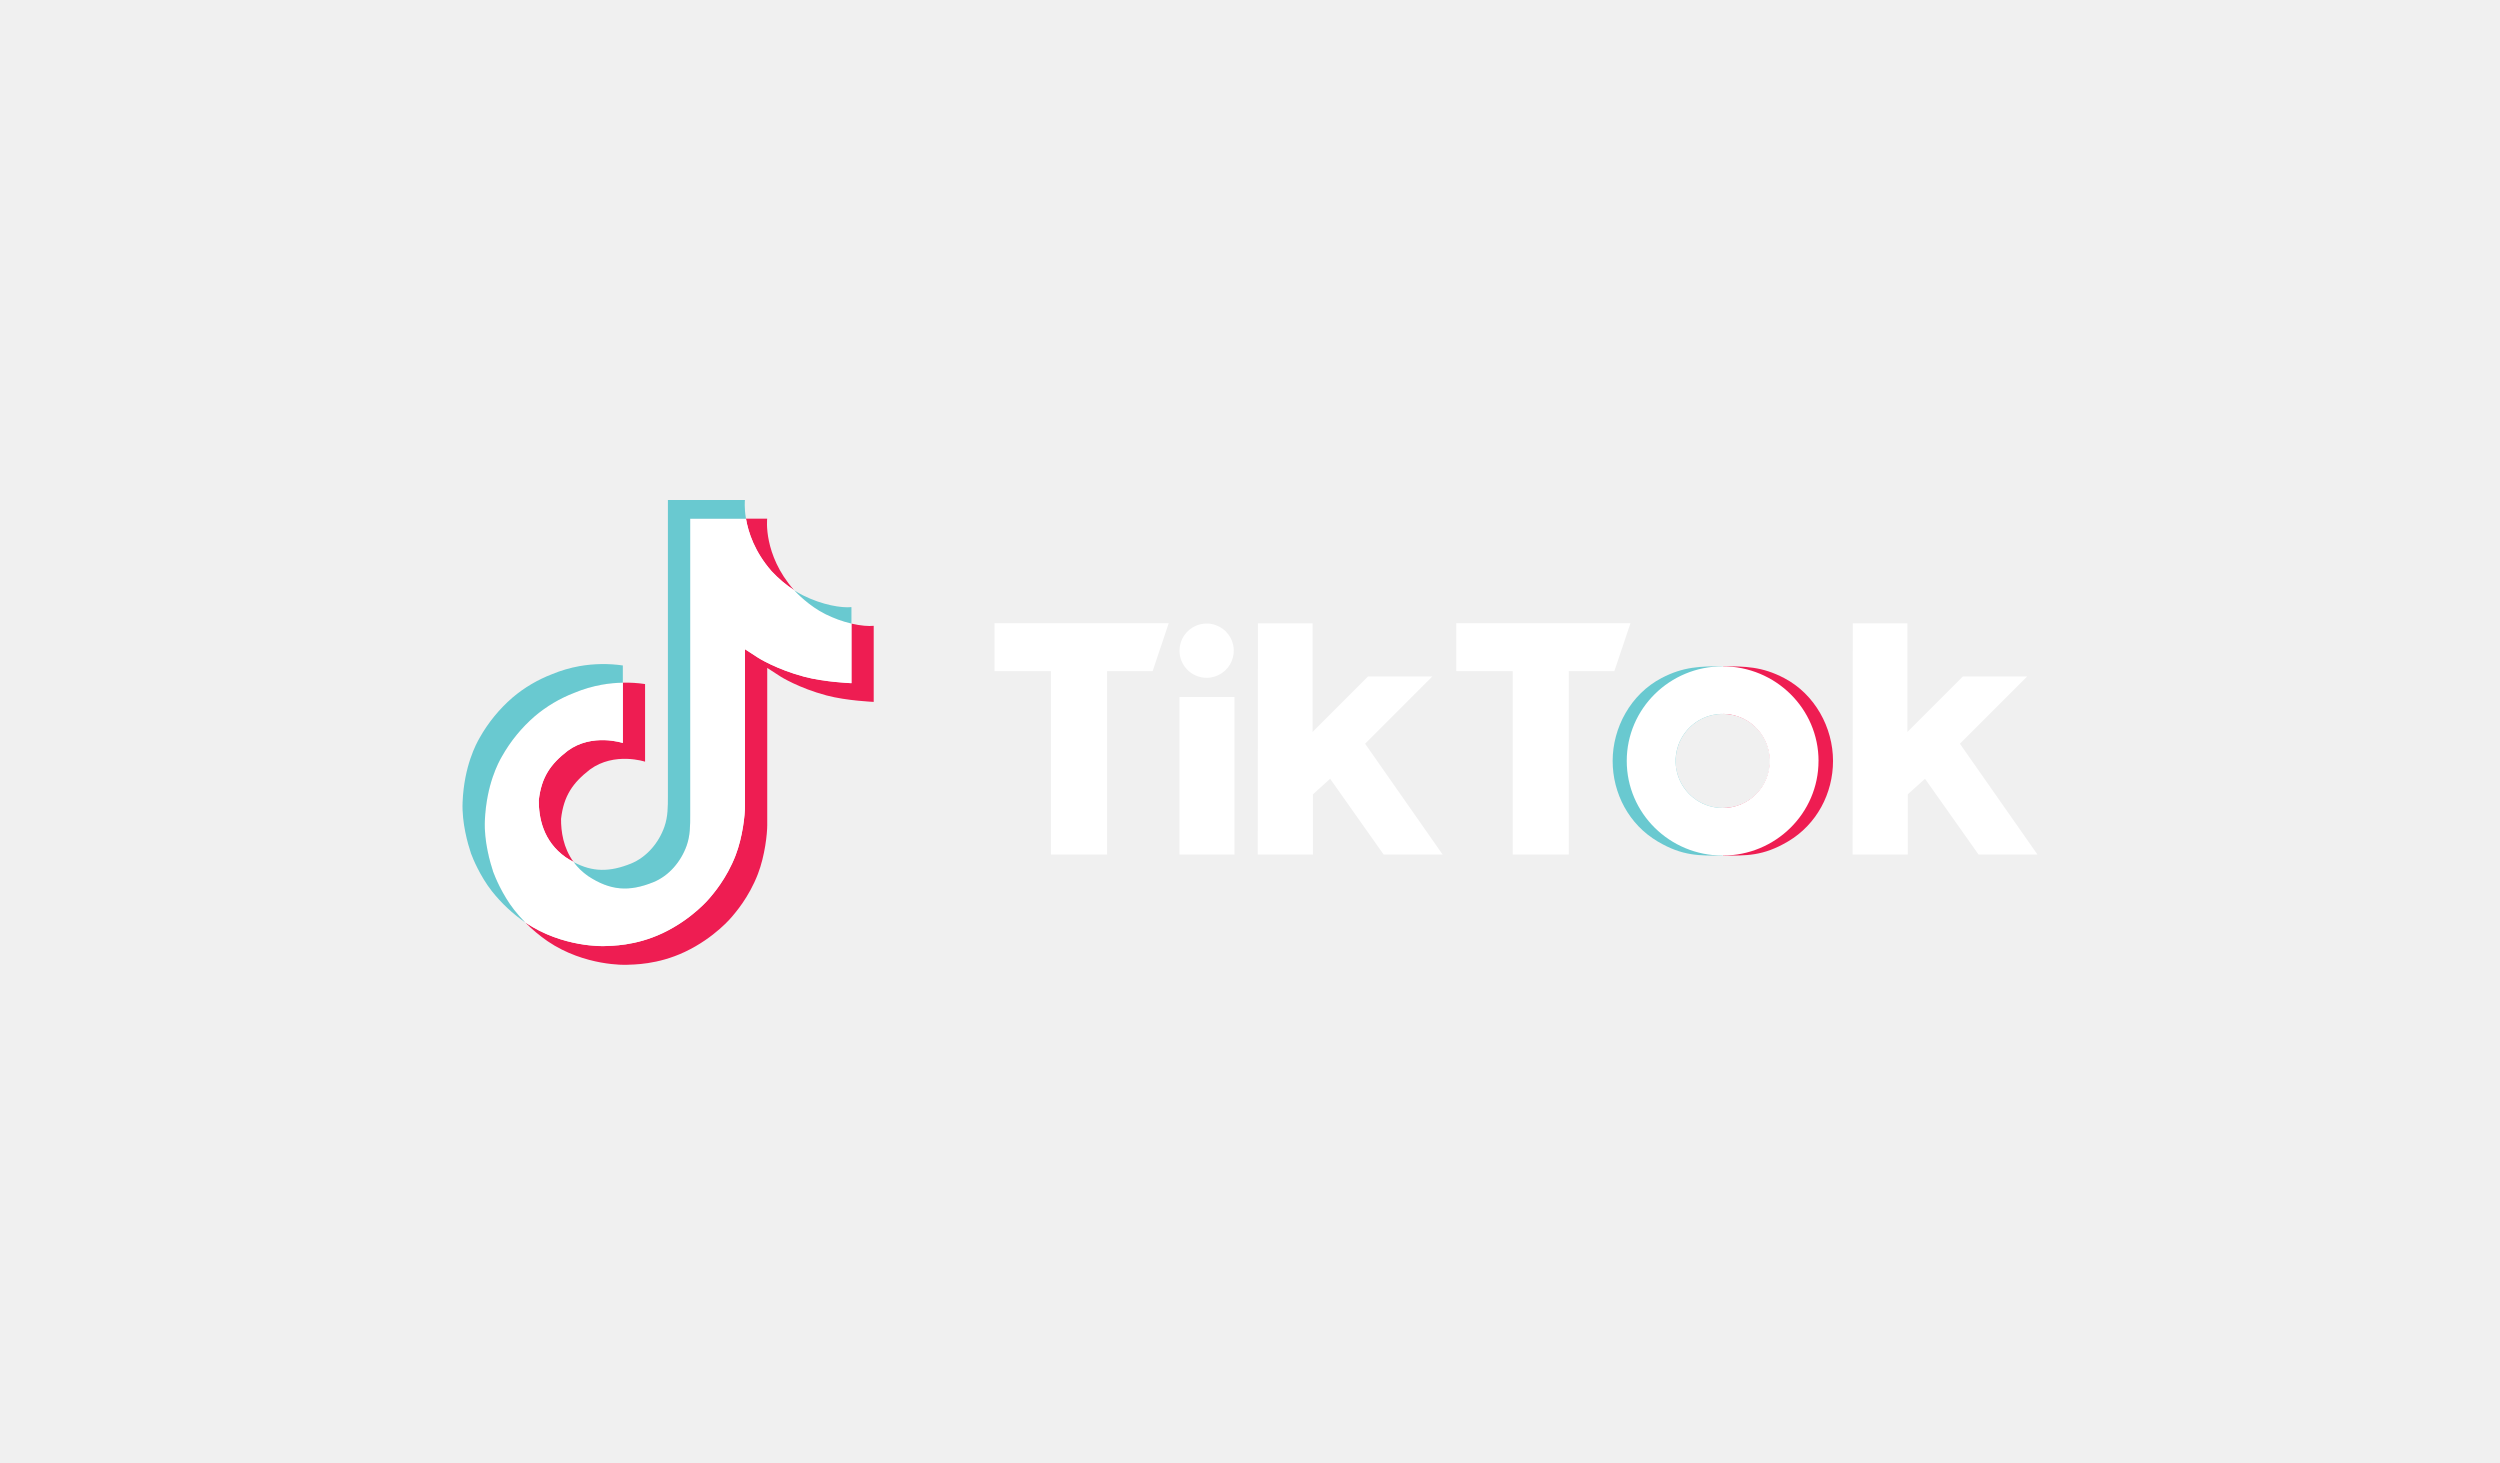
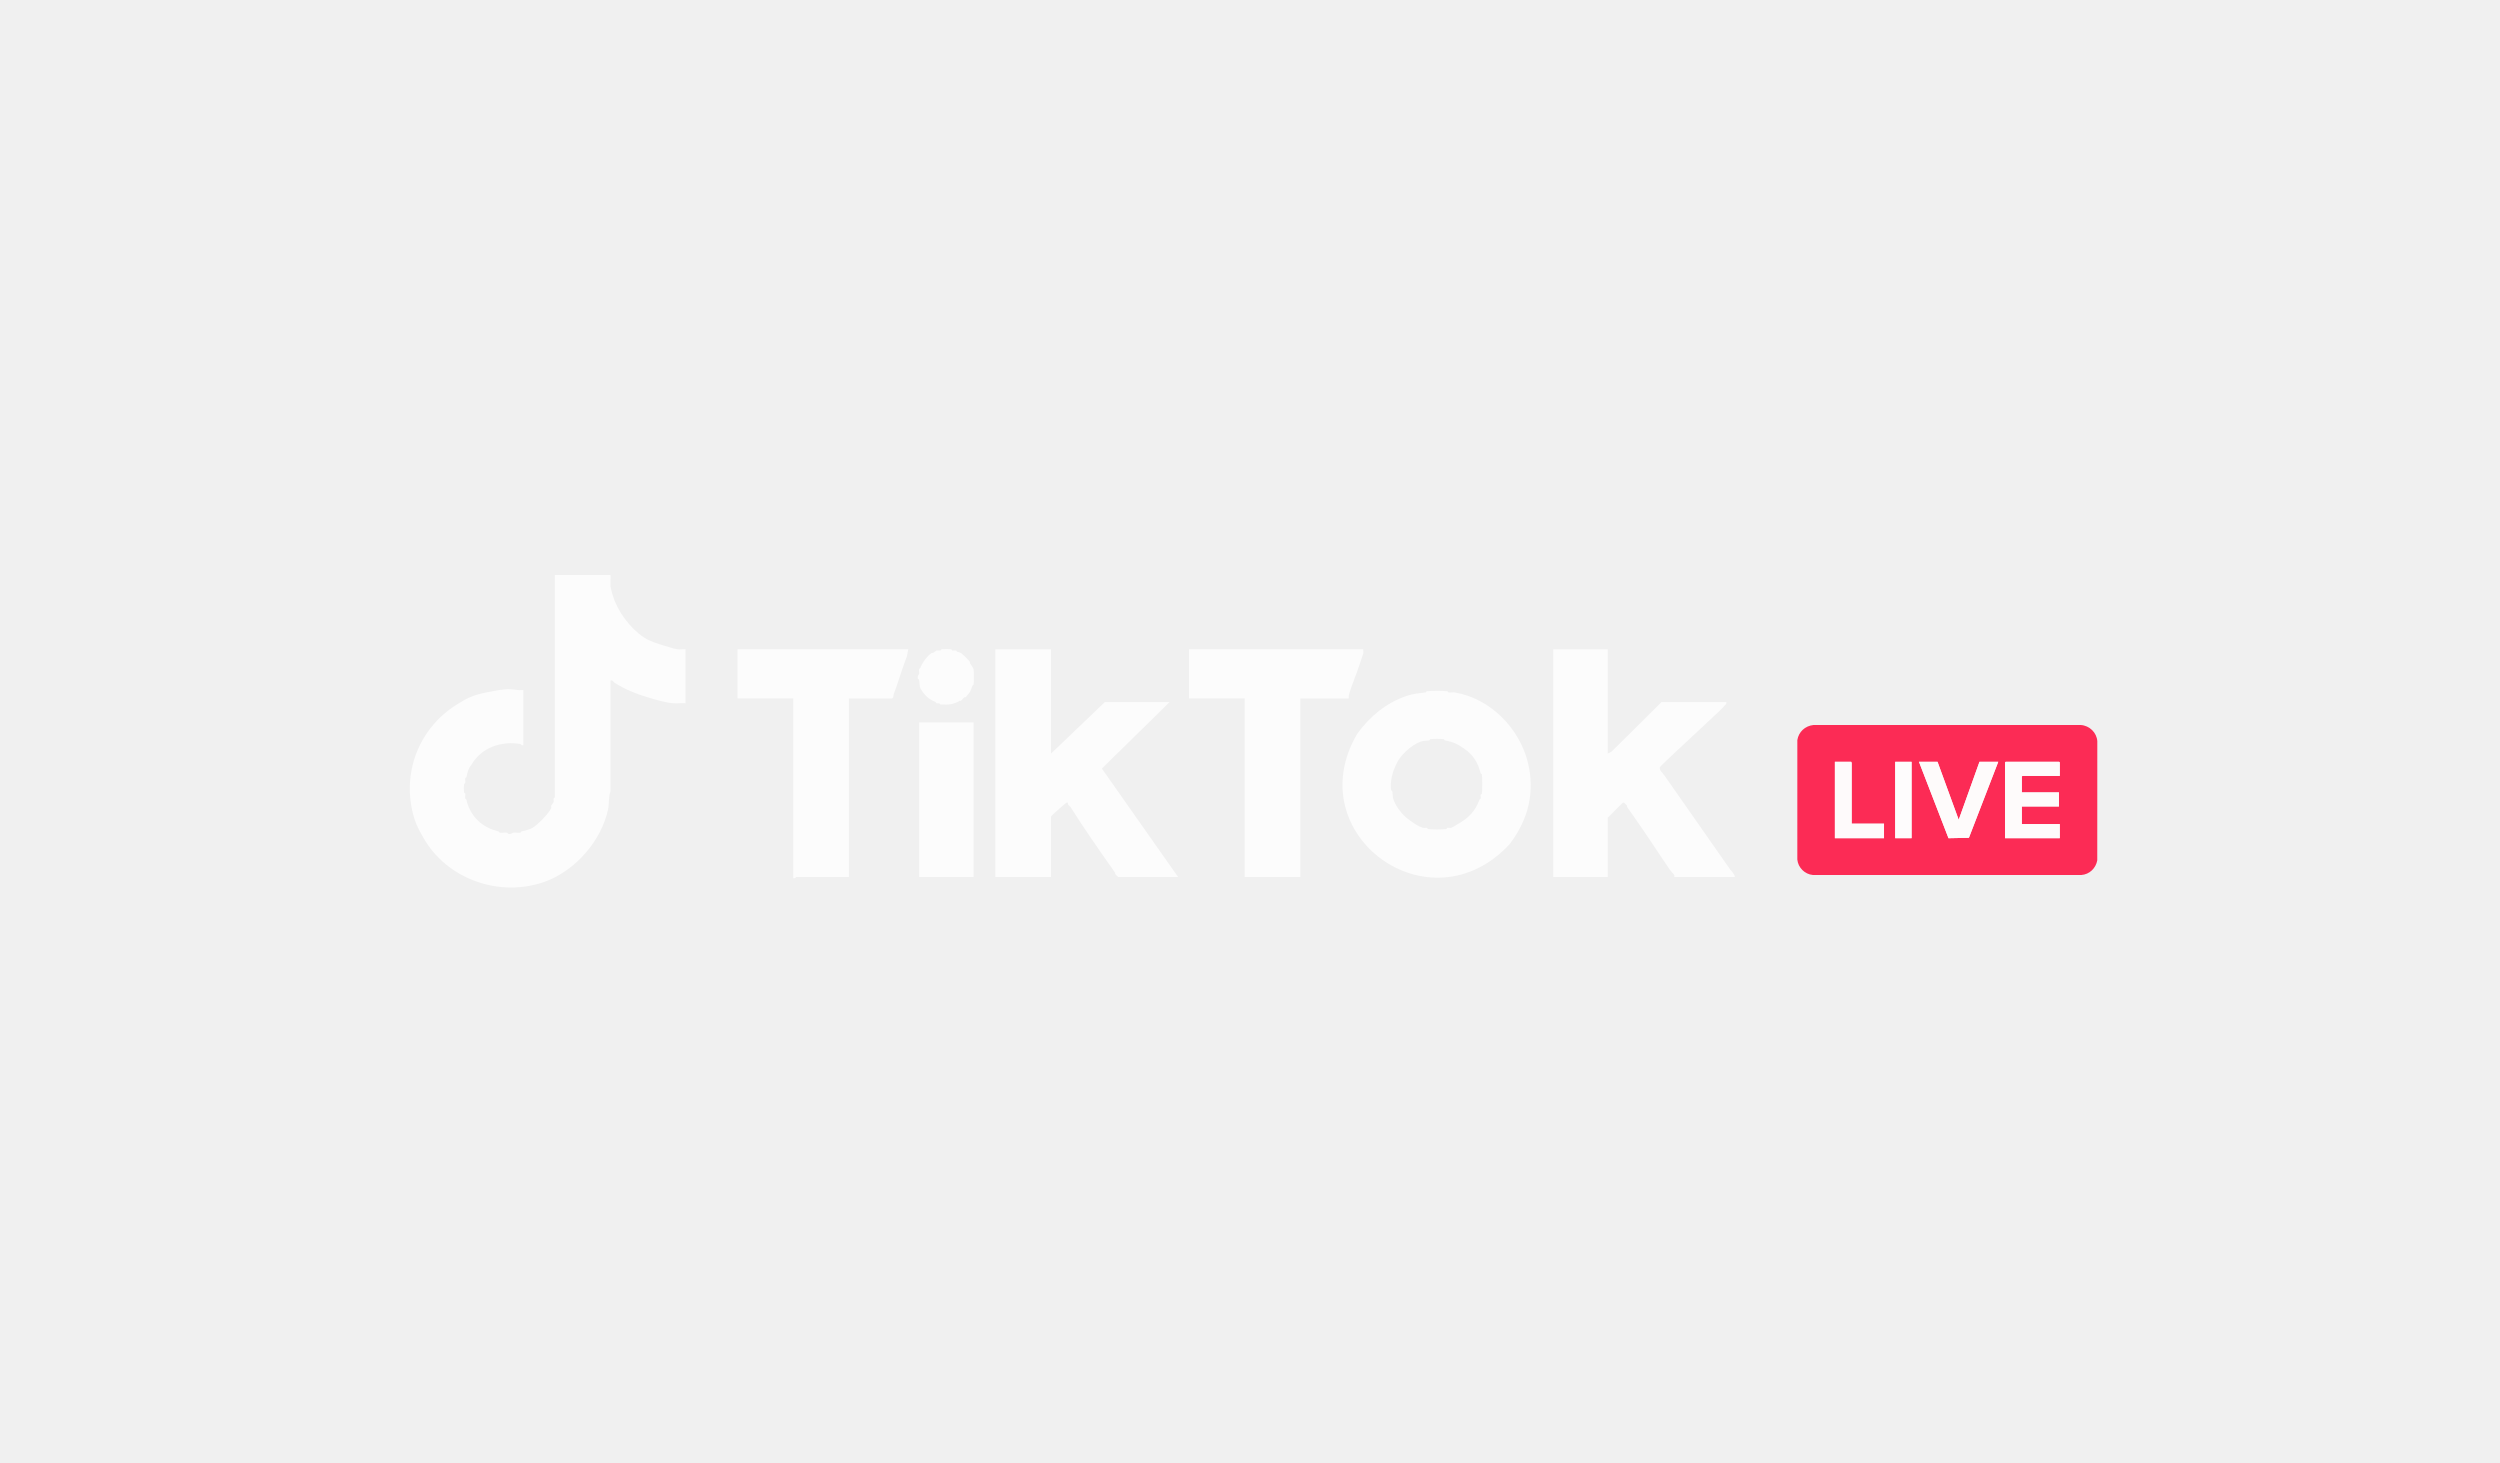
<svg xmlns="http://www.w3.org/2000/svg" width="200" height="117" viewBox="0 0 200 117" fill="none">
-   <path d="M48.767 66.462L48.889 66.807C48.869 66.767 48.825 66.647 48.767 66.462ZM43.102 64.013C43.317 62.164 44.044 61.128 45.415 60.066C47.376 58.627 49.826 59.441 49.826 59.441V54.614C50.421 54.599 51.017 54.636 51.606 54.724V60.935C51.606 60.935 49.157 60.122 47.196 61.56C45.826 62.622 45.097 63.659 44.884 65.508C44.877 66.514 45.058 67.827 45.89 68.963C45.684 68.853 45.474 68.727 45.261 68.586C43.428 67.302 43.094 65.376 43.102 64.013ZM61.721 45.689C60.372 44.147 59.862 42.59 59.677 41.496H61.374C61.374 41.496 61.036 44.364 63.502 47.185L63.536 47.223C62.872 46.787 62.262 46.272 61.721 45.689Z" fill="#EE1D52" />
-   <path d="M69.897 50.065V56.151C69.897 56.151 67.731 56.063 66.129 55.637C63.891 55.042 62.453 54.13 62.453 54.13C62.453 54.13 61.459 53.479 61.379 53.434V66.007C61.379 66.706 61.195 68.453 60.635 69.912C59.904 71.819 58.776 73.07 58.568 73.325C58.568 73.325 57.196 75.018 54.776 76.157C52.593 77.185 50.678 77.159 50.105 77.185C50.105 77.185 46.793 77.322 43.813 75.301C43.169 74.856 42.567 74.352 42.017 73.795L42.032 73.805C45.012 75.826 48.323 75.69 48.323 75.69C48.897 75.664 50.812 75.69 52.994 74.662C55.413 73.522 56.786 71.83 56.786 71.83C56.992 71.575 58.125 70.323 58.853 68.415C59.412 66.958 59.597 65.21 59.597 64.51V51.939C59.677 51.984 60.671 52.636 60.671 52.636C60.671 52.636 62.109 53.549 64.347 54.142C65.95 54.568 68.115 54.656 68.115 54.656V49.888C68.856 50.061 69.487 50.109 69.897 50.065Z" fill="#EE1D52" />
-   <path d="M68.117 49.885V54.653C68.117 54.653 65.952 54.564 64.348 54.139C62.11 53.544 60.672 52.632 60.672 52.632C60.672 52.632 59.678 51.981 59.598 51.935V64.505C59.598 65.204 59.414 66.952 58.855 68.41C58.123 70.317 56.995 71.569 56.788 71.824C56.788 71.824 55.416 73.517 52.995 74.656C50.814 75.684 48.898 75.658 48.325 75.684C48.325 75.684 45.014 75.821 42.033 73.799L42.018 73.789C41.703 73.471 41.407 73.135 41.131 72.784C40.179 71.573 39.596 70.143 39.45 69.734C39.45 69.733 39.45 69.731 39.45 69.729C39.213 69.019 38.718 67.316 38.786 65.666C38.906 62.753 39.887 60.967 40.147 60.519C40.834 59.298 41.729 58.206 42.79 57.291C43.726 56.501 44.787 55.872 45.93 55.431C46.642 55.135 47.385 54.917 48.145 54.781C48.7 54.681 49.263 54.626 49.827 54.614V59.438C49.827 59.438 47.377 58.624 45.416 60.063C44.045 61.125 43.318 62.16 43.104 64.01C43.095 65.373 43.429 67.299 45.26 68.585C45.474 68.726 45.683 68.851 45.89 68.961C46.21 69.393 46.599 69.77 47.042 70.076C48.831 71.258 50.33 71.341 52.248 70.573C53.527 70.067 54.486 68.91 54.94 67.628C55.221 66.828 55.217 66.022 55.217 65.19V41.496H59.679C59.864 42.59 60.374 44.147 61.723 45.69C62.264 46.272 62.874 46.787 63.538 47.223C63.735 47.435 64.739 48.482 66.028 49.127C66.692 49.459 67.393 49.713 68.117 49.885Z" fill="white" />
-   <path d="M37.674 68.252V68.257L37.784 68.569C37.772 68.533 37.73 68.422 37.674 68.252Z" fill="#69C9D0" />
-   <path d="M45.929 55.431C44.787 55.872 43.725 56.5 42.789 57.291C41.728 58.208 40.834 59.302 40.148 60.525C39.888 60.971 38.907 62.76 38.787 65.672C38.719 67.322 39.215 69.025 39.451 69.736C39.451 69.737 39.451 69.739 39.451 69.741C39.6 70.145 40.181 71.576 41.132 72.79C41.408 73.142 41.705 73.477 42.019 73.796C41.011 73.098 40.111 72.255 39.351 71.294C38.408 70.094 37.826 68.678 37.674 68.26L37.671 68.251V68.245C37.434 67.537 36.937 65.833 37.007 64.18C37.126 61.268 38.108 59.482 38.367 59.033C39.054 57.81 39.948 56.716 41.009 55.799C41.945 55.008 43.006 54.38 44.149 53.94C44.862 53.643 45.604 53.425 46.364 53.289C47.508 53.089 48.677 53.071 49.827 53.237V54.613C49.263 54.624 48.701 54.678 48.145 54.775C47.385 54.913 46.642 55.133 45.929 55.431Z" fill="#69C9D0" />
-   <path d="M59.678 41.497H55.216V65.192C55.216 66.024 55.219 66.828 54.939 67.631C54.489 68.911 53.53 70.068 52.252 70.581C50.334 71.351 48.835 71.266 47.046 70.084C46.604 69.778 46.215 69.401 45.894 68.969C47.418 69.781 48.782 69.767 50.472 69.089C51.742 68.572 52.709 67.416 53.155 66.134C53.436 65.334 53.432 64.528 53.432 63.697V40H59.594C59.594 40 59.524 40.59 59.678 41.497ZM68.116 48.568V49.886C67.393 49.714 66.691 49.46 66.026 49.127C64.737 48.483 63.733 47.436 63.537 47.224C63.765 47.374 64.001 47.51 64.245 47.631C65.812 48.413 67.352 48.648 68.116 48.568Z" fill="#69C9D0" />
-   <path d="M134.049 60.924C134.049 61.263 134.099 61.6 134.198 61.924C134.203 61.947 134.21 61.97 134.218 61.992C134.456 62.759 134.934 63.43 135.58 63.906C136.227 64.382 137.009 64.639 137.812 64.639V68.447C135.959 68.447 134.632 68.511 132.613 67.317C130.307 65.954 129.012 63.463 129.012 60.876C129.012 58.209 130.46 55.535 132.917 54.248C134.697 53.314 136.052 53.307 137.812 53.307V57.113C136.814 57.113 135.857 57.509 135.151 58.215C134.446 58.921 134.049 59.878 134.049 60.876V60.924Z" fill="#69C9D0" />
-   <path d="M141.604 60.924C141.604 61.263 141.554 61.6 141.455 61.924C141.45 61.947 141.443 61.97 141.434 61.992C141.197 62.759 140.719 63.43 140.073 63.906C139.426 64.383 138.644 64.639 137.841 64.639V68.447C139.694 68.447 141.021 68.511 143.04 67.317C145.345 65.954 146.642 63.463 146.642 60.876C146.642 58.209 145.192 55.535 142.737 54.248C140.956 53.314 139.6 53.307 137.841 53.307V57.113C138.839 57.113 139.796 57.509 140.502 58.215C141.208 58.92 141.604 59.878 141.605 60.876L141.604 60.924Z" fill="#EE1D52" />
-   <path d="M79.561 49.854H93.499L92.211 53.689H88.567V68.365H84.077V53.689H79.561V49.854ZM116.501 49.854V53.689H121.017V68.365H125.503V53.689H129.148L130.439 49.854H116.501ZM96.531 54.225C96.96 54.225 97.38 54.097 97.737 53.859C98.094 53.62 98.372 53.281 98.537 52.885C98.701 52.488 98.744 52.051 98.66 51.63C98.576 51.209 98.37 50.822 98.066 50.519C97.763 50.215 97.376 50.008 96.955 49.925C96.534 49.841 96.097 49.884 95.7 50.048C95.304 50.213 94.965 50.491 94.726 50.848C94.488 51.205 94.36 51.624 94.36 52.054C94.36 52.63 94.589 53.182 94.996 53.589C95.403 53.996 95.955 54.225 96.531 54.225ZM94.357 68.365H98.757V55.759H94.357V68.365ZM114.585 54.116H109.44L105.006 58.555V49.868H100.635L100.62 68.365H105.035V63.545L106.41 62.301L110.693 68.365H115.412L109.207 59.497L114.585 54.116ZM156.793 59.497L162.174 54.116H157.029L152.594 58.555V49.868H148.223L148.209 68.365H152.623V63.545L154.001 62.301L158.286 68.365H163L156.793 59.497ZM145.481 60.876C145.481 65.056 142.047 68.445 137.81 68.445C133.573 68.445 130.14 65.056 130.14 60.876C130.14 56.695 133.574 53.306 137.81 53.306C142.046 53.306 145.483 56.696 145.483 60.876H145.481ZM141.573 60.876C141.573 60.131 141.353 59.404 140.939 58.785C140.526 58.166 139.938 57.684 139.25 57.399C138.563 57.114 137.806 57.04 137.076 57.185C136.346 57.33 135.676 57.688 135.149 58.215C134.623 58.741 134.265 59.411 134.119 60.142C133.974 60.871 134.049 61.628 134.334 62.316C134.618 63.003 135.101 63.591 135.72 64.005C136.338 64.418 137.066 64.639 137.81 64.639C138.305 64.639 138.794 64.542 139.251 64.353C139.708 64.164 140.123 63.887 140.472 63.537C140.822 63.188 141.099 62.773 141.288 62.316C141.478 61.859 141.575 61.37 141.575 60.876H141.573Z" fill="white" />
+   <g clip-path="url(#clip0_1362_26119)">
+     <path d="M166.506 70H145.033C144.377 69.94 143.847 69.404 143.786 68.764L143.787 59.208C143.889 58.551 144.407 58.07 145.08 58H166.459C167.163 58.043 167.741 58.611 167.785 59.3L167.781 68.822C167.671 69.45 167.167 69.954 166.506 70L166.506 70ZM148.101 60.946H146.791V67.055H150.721V65.896H148.133V61.024C148.133 61.014 148.09 60.977 148.101 60.946ZM152.926 60.946H151.616V67.055H152.926V60.946ZM155.003 60.946H153.517L155.88 67.057L157.512 67.025L159.86 60.946H158.358L156.696 65.583L155.003 60.946ZM164.781 62.074V60.993L164.733 60.946H160.451L160.403 60.993V67.055H164.78V65.927H161.745V64.518H164.716V63.39H161.745V62.121L161.793 62.074H164.78H164.781Z" fill="#FC2B55" />
+     <path d="M164.781 62.074H161.793L161.745 62.121V63.39H164.717V64.517H161.745V65.927H164.781V67.055H160.403V60.993L160.451 60.946H164.733L164.781 60.993V62.074Z" fill="#FEFBFB" />
+     <path d="M155.003 60.946L156.696 65.583L158.358 60.946H159.86L157.512 67.025L155.88 67.057L153.517 60.946H155.003Z" fill="#FEFBFB" />
+     <path d="M148.101 60.946C148.09 60.977 148.133 61.014 148.133 61.025V65.896H150.721V67.055H146.791V60.946H148.101Z" fill="#FEFAFB" />
+     <path d="M152.926 60.946H151.616V67.055H152.926V60.946Z" fill="#FEFCFD" />
+   </g>
+   <g clip-path="url(#clip1_1362_26119)">
+     <path d="M48.84 46C48.873 46.033 48.819 46.741 48.84 46.911C48.857 47.052 48.979 47.502 49.034 47.678C49.412 48.91 50.412 50.265 51.502 50.985C51.989 51.307 52.586 51.493 53.148 51.656C53.469 51.749 53.879 51.903 54.213 51.944C54.411 51.968 54.639 51.927 54.843 51.944V56.258C54.512 56.237 54.153 56.288 53.827 56.258C53.17 56.199 52.413 55.961 51.793 55.779C50.875 55.51 49.981 55.134 49.179 54.629C49.066 54.559 49.029 54.387 48.84 54.437V63.306C48.675 63.72 48.744 64.282 48.646 64.744C48.125 67.217 46.063 69.652 43.563 70.544C40 71.816 35.725 70.37 33.833 66.949C33.567 66.498 33.302 65.984 33.155 65.511C32.045 61.941 33.474 58.085 36.882 56.163C37.69 55.633 38.531 55.453 39.399 55.3C40.227 55.154 40.56 55.068 41.433 55.204C41.566 55.225 41.728 55.191 41.869 55.204V59.614C41.714 59.667 41.664 59.525 41.627 59.519C40.116 59.263 38.491 59.797 37.706 61.197C37.448 61.503 37.399 61.815 37.318 62.156C37.309 62.193 37.23 62.214 37.221 62.252C37.196 62.361 37.242 62.517 37.221 62.635C37.214 62.671 37.129 62.695 37.124 62.731C37.103 62.903 37.103 63.23 37.124 63.402C37.129 63.437 37.214 63.461 37.221 63.498C37.242 63.615 37.196 63.772 37.221 63.881C37.23 63.918 37.309 63.939 37.318 63.977C37.357 64.141 37.351 64.186 37.415 64.36C37.84 65.523 38.707 66.229 39.884 66.517C39.922 66.526 39.944 66.606 39.98 66.613C40.154 66.644 40.382 66.587 40.562 66.613C40.598 66.618 40.62 66.7 40.659 66.709C40.899 66.764 41.008 66.619 41.046 66.613C41.226 66.587 41.453 66.644 41.627 66.613C41.663 66.606 41.686 66.526 41.724 66.517C42.019 66.445 42.334 66.377 42.595 66.229C43.01 65.995 43.901 65.088 44.096 64.647C44.12 64.594 44.074 64.511 44.096 64.455C44.118 64.398 44.277 64.211 44.29 64.167C44.312 64.087 44.271 63.966 44.29 63.879C44.299 63.84 44.387 63.815 44.387 63.783V46H48.841H48.84Z" fill="#FCFCFC" />
+     <path d="M84.082 51.944V60.286L88.391 56.163H93.571L88.149 61.485L94.249 70.161H89.456C89.384 70.077 89.279 70.007 89.214 69.921C89.199 69.902 89.23 69.848 89.214 69.825C87.939 68.023 86.783 66.356 85.632 64.552C85.561 64.441 85.388 64.403 85.438 64.216C85.289 64.179 85.28 64.249 85.196 64.312C84.937 64.507 84.66 64.79 84.422 64.983C84.359 65.034 84.082 65.295 84.082 65.319V70.16H79.629V51.944H84.082Z" fill="#FCFCFC" />
+     <path d="M128.619 51.944V60.286L128.91 60.142L132.928 56.163H138.108C138.147 56.327 138.045 56.353 137.962 56.45C137.727 56.731 137.365 57.056 137.091 57.313C136.004 58.333 134.794 59.463 133.702 60.478C133.568 60.602 132.8 61.326 132.783 61.389C132.723 61.595 133.045 61.882 133.17 62.06C134.901 64.526 136.674 67.07 138.398 69.538C138.522 69.715 138.768 69.912 138.786 70.161H133.944C133.931 70.161 133.967 70.056 133.944 70.017C133.871 69.885 133.647 69.674 133.557 69.538C132.461 67.879 131.349 66.23 130.168 64.553C130.151 64.53 130.182 64.476 130.168 64.457C130.103 64.371 129.997 64.302 129.925 64.217C129.808 64.181 129.751 64.302 129.683 64.361C129.312 64.679 128.986 65.088 128.618 65.416V70.161H124.261V51.944H128.618H128.619Z" fill="#FCFCFC" />
+     <path d="M114.145 55.299C114.577 55.261 115.364 55.256 115.792 55.299C115.826 55.303 115.852 55.389 115.888 55.395C116.039 55.417 116.225 55.37 116.373 55.395C119.23 55.87 121.562 58.271 122.231 61.003C122.808 63.366 122.273 65.552 120.778 67.523C114.377 74.455 103.864 66.73 108.579 58.702C109.599 57.29 110.907 56.235 112.5 55.682C113.066 55.486 113.478 55.466 114.05 55.394C114.085 55.389 114.112 55.301 114.146 55.298L114.145 55.299ZM114.435 59.134C114.399 59.139 114.375 59.224 114.338 59.23C114.126 59.268 113.872 59.249 113.66 59.326C112.889 59.608 111.982 60.441 111.675 61.195C111.389 61.792 111.2 62.508 111.287 63.209C111.292 63.244 111.377 63.268 111.384 63.304C111.422 63.514 111.404 63.766 111.481 63.975C111.711 64.593 112.189 65.186 112.691 65.558C113.061 65.832 113.442 66.112 113.853 66.229C113.931 66.251 114.053 66.211 114.144 66.229C114.181 66.236 114.205 66.319 114.24 66.325C114.525 66.366 115.408 66.366 115.693 66.325C115.729 66.32 115.752 66.237 115.79 66.229C115.878 66.209 115.999 66.251 116.08 66.229C116.208 66.194 116.605 65.934 116.758 65.846C117.524 65.4 118.034 64.859 118.356 63.977C118.371 63.937 118.442 63.917 118.453 63.88C118.475 63.801 118.434 63.68 118.453 63.593C118.462 63.555 118.545 63.532 118.55 63.496C118.59 63.226 118.596 62.221 118.55 61.962C118.543 61.927 118.463 61.905 118.453 61.867C118.235 60.993 117.86 60.398 117.146 59.901C116.566 59.497 116.262 59.362 115.597 59.23C115.559 59.223 115.536 59.14 115.5 59.134C115.264 59.1 114.676 59.105 114.435 59.134Z" fill="#FCFCFC" />
+     <path d="M109.062 51.944C109.049 52.052 109.082 52.181 109.062 52.28C109.041 52.379 108.92 52.68 108.868 52.855C108.599 53.76 108.15 54.727 107.9 55.636C107.883 55.7 107.912 55.876 107.9 55.876H104.028V70.16H99.574V55.874H95.12V51.943H109.062V51.944Z" fill="#FCFCFC" />
+     <path d="M72.658 51.944L72.561 52.471C72.174 53.512 71.882 54.506 71.496 55.539C71.477 55.59 71.492 55.876 71.351 55.876H67.913V70.16H63.701C63.681 70.16 63.606 70.309 63.459 70.256V55.874H59.005V51.943H72.657L72.658 51.944Z" fill="#FCFCFC" />
+     <path d="M77.886 57.792H73.529V70.16H77.886V57.792Z" fill="#FCFCFC" />
+     <path d="M75.32 51.944C75.494 51.919 75.921 51.919 76.094 51.944C76.13 51.949 76.153 52.031 76.191 52.04C76.279 52.059 76.4 52.018 76.482 52.04C76.519 52.05 76.539 52.122 76.579 52.136C76.645 52.16 76.829 52.206 76.869 52.232C76.979 52.304 77.522 52.843 77.595 52.951C77.609 52.972 77.579 53.023 77.595 53.047C77.655 53.143 77.872 53.464 77.886 53.526C77.918 53.672 77.918 54.627 77.886 54.772C77.878 54.807 77.805 54.827 77.789 54.868C77.733 55.006 77.665 55.23 77.595 55.347C77.554 55.416 77.294 55.755 77.256 55.778C77.232 55.794 77.179 55.764 77.159 55.778C77.056 55.85 76.97 55.999 76.868 56.066C76.848 56.08 76.797 56.051 76.771 56.066C76.24 56.377 75.865 56.391 75.222 56.354C75.145 56.208 75.013 56.288 74.931 56.258C74.894 56.245 74.875 56.18 74.835 56.162C74.235 55.895 73.959 55.617 73.624 55.06C73.549 54.843 73.569 54.617 73.528 54.389C73.521 54.353 73.439 54.331 73.431 54.293C73.374 54.055 73.519 53.958 73.528 53.91C73.549 53.793 73.503 53.637 73.528 53.527C73.535 53.492 73.608 53.472 73.624 53.431C73.794 53.008 74.153 52.49 74.544 52.233C74.564 52.219 74.616 52.248 74.641 52.233C74.707 52.195 74.89 52.053 74.931 52.041C75.012 52.019 75.134 52.06 75.222 52.041C75.26 52.032 75.283 51.951 75.319 51.945L75.32 51.944Z" fill="#FCFCFC" />
+   </g>
+   <defs>
+     <clipPath id="clip0_1362_26119">
+       <rect width="24" height="12" fill="white" transform="translate(143.786 58)" />
+     </clipPath>
+     <clipPath id="clip1_1362_26119">
+       <rect width="106" height="25" fill="white" transform="translate(32.7857 46)" />
+     </clipPath>
+   </defs>
</svg>
